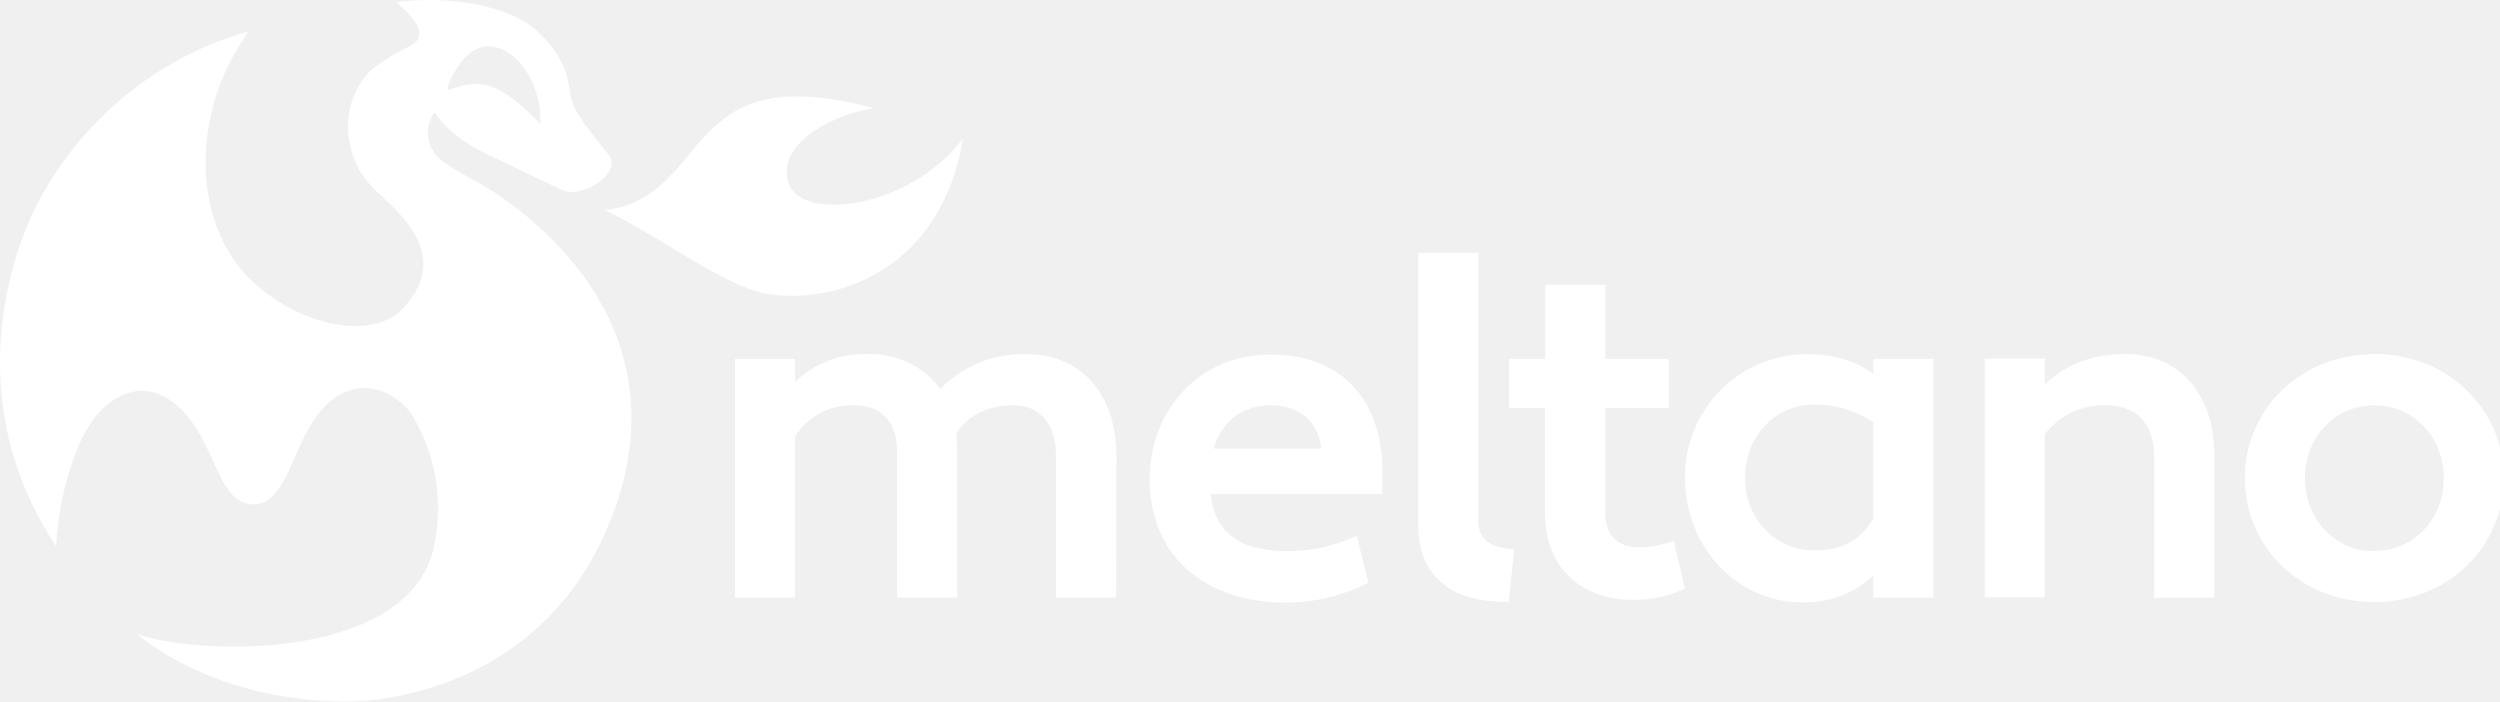
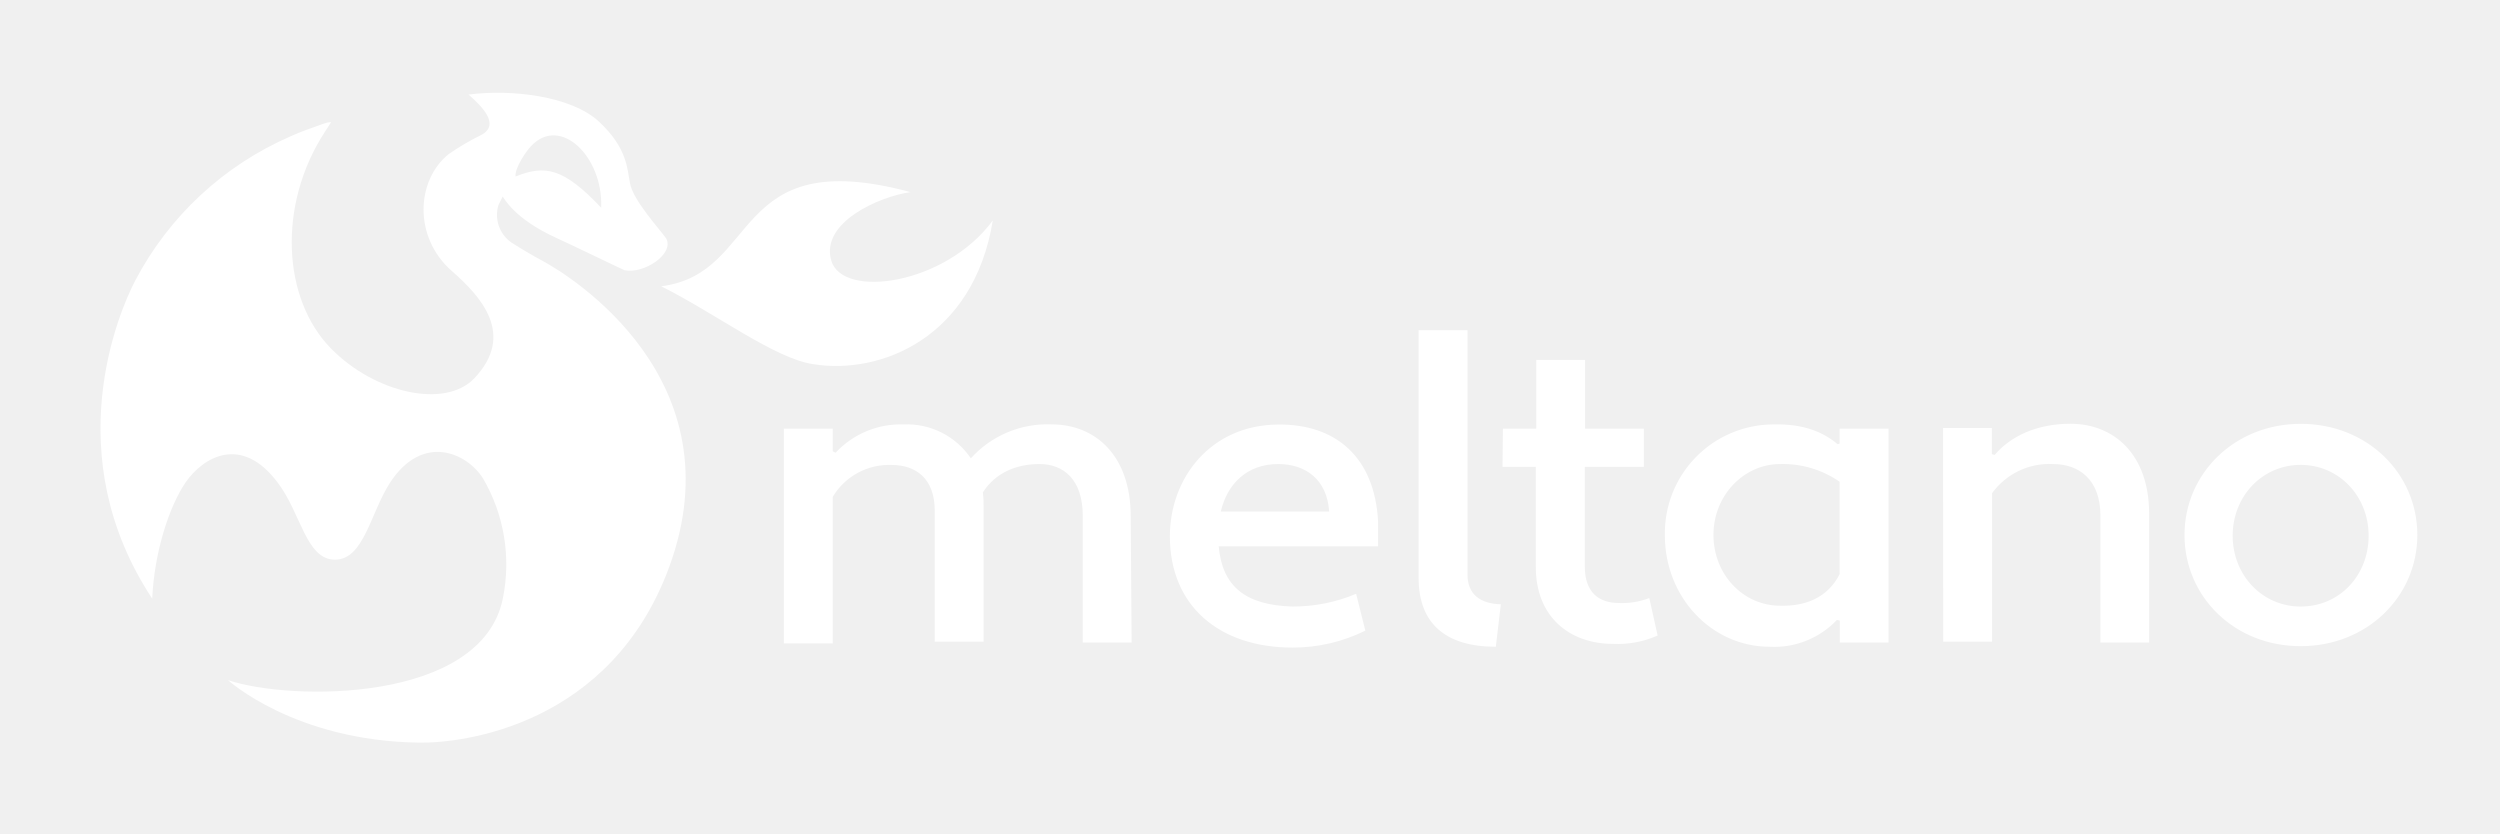
- <svg xmlns="http://www.w3.org/2000/svg" viewBox="0 0 327.17 91.86" version="1.1" id="svg10">
-   <defs id="defs14" />
+ <svg xmlns="http://www.w3.org/2000/svg" id="Layer_1" data-name="Layer 1" viewBox="0 0 600 200">
+   <defs>
+     <style>.cls-1{fill:#fff;}</style>
+   </defs>
  <g id="Layer_2" data-name="Layer 2">
-     <g id="Layer_2-2" data-name="Layer 2">
-       <path d="M145.56,77.71H138.7V59.8c0-5.08-2.69-7.26-6.06-7.26-3.19,0-6.25,1.15-8,4.05.06.67.12,1.34.12,2V77.71h-6.86V59.08c0-4.6-2.69-6.54-6.06-6.54A9.19,9.19,0,0,0,103.55,57V77.71H96.69V47.46h6.86v3.2l.37.19a12.44,12.44,0,0,1,9.61-4A10.78,10.78,0,0,1,123,51.69a14.59,14.59,0,0,1,11.39-4.84c6.25,0,11.21,4.36,11.21,12.95ZM180.4,60.53v3.63H157.86c.49,5.63,3.74,8.35,10.35,8.47a21.78,21.78,0,0,0,9-1.81L178.5,76a23.3,23.3,0,0,1-10.29,2.36c-10.28,0-17.26-5.93-17.26-15.67,0-8.29,5.81-15.68,15.18-15.8C174.46,46.85,179.85,51.63,180.4,60.53ZM158.17,59.2h15.31c-.31-4.48-3.31-6.66-7.16-6.66C161.91,52.54,159.09,55.26,158.17,59.2ZM197,78.26c-7.11,0-10.9-3.33-10.9-9.68v-35h6.85V68.09c0,2.79,1.84,4.06,4.66,4.24Zm1-30.8h4.71V37.77h6.86v9.69h8.33V52.9h-8.33V67c0,3.57,2,5.09,4.78,5.09a11.75,11.75,0,0,0,4.34-.67l1.23,5.33A15,15,0,0,1,213.59,78c-6.18,0-10.9-3.88-10.9-10.77V52.9H198Zm47.34,2.24.31-.13V47.46h6.86V77.71h-6.86V74.63l-.37-.12a12.47,12.47,0,0,1-9.49,3.81c-8.2,0-14.76-7-14.76-15.73a15.45,15.45,0,0,1,15.37-15.74C240.49,46.85,243.3,48,245.32,49.7ZM245.63,68v-13a13.94,13.94,0,0,0-8.39-2.54c-5.14,0-9.37,4.36-9.37,10.05s4.23,10,9.37,10C240.67,72.63,243.85,71.36,245.63,68Zm14.61-20.57h6.86v3.69l.37.12c2.2-2.6,5.88-4.42,10.72-4.42,6.06,0,11.08,4.3,11.08,12.71V77.71h-6.86V59.8c0-5.08-3-7.26-6.67-7.26a10.13,10.13,0,0,0-8.64,4.12v21h-6.86Zm50.46-.61c9.37,0,16.47,7,16.47,15.74s-7.1,15.73-16.47,15.73-16.42-7-16.42-15.73S301.39,46.85,310.7,46.85Zm0,25.78c5.45,0,9.61-4.36,9.61-10s-4.16-10.05-9.61-10.05-9.56,4.42-9.56,10.05S305.31,72.63,310.7,72.63Z" id="path2" style="stroke:#ffffff;stroke-opacity:1;fill:#ffffff" />
-       <path d="M126,18.14c-6.73,9.06-21.22,11.1-22.85,5.7s6.79-9.14,11.22-9.67C88.73,7.23,93.38,25.71,79.2,27.5c7.84,3.85,16,10.25,21.49,11C110.13,39.89,123.35,34.71,126,18.14Z" id="path4" style="stroke:none;stroke-opacity:1;fill:#ffffff;fill-opacity:1" />
-       <path d="M62.41,23.79A38.1,38.1,0,0,1,58,21.15a4.58,4.58,0,0,1-1.76-5.27,8.63,8.63,0,0,1,.6-1.23c.22.2,1.59,3.1,7.45,5.8,2,.94,9.43,4.53,9.69,4.59,2.69.61,7.07-2.27,5.86-4.5-.86-1.27-4.69-5.44-5.14-7.8-.36-1.92-.31-4.92-4.44-8.69C66.34.44,57.85-.59,51.89.3,53.6,1.82,56.51,4.55,53.72,6a28.9,28.9,0,0,0-4.63,2.73c-4.58,3.72-5,11.7.38,16.49,4.14,3.65,9.14,9,3.17,15.23-4.1,4.27-14,2.12-20.2-4.22-6.86-7-7.56-20.29-.89-30.62l.91-1.43a8.55,8.55,0,0,0-1,.2c-1.58.58-3.19,1.09-4.72,1.79A45.32,45.32,0,0,0,4.93,26.6C2.58,31-6.11,51.19,7.34,71.49c.35-6.57,2.35-13,4.7-16.37,2.53-3.59,7.93-6.77,13,0C28.3,59.46,29,66,33.13,66s5-6.63,7.84-10.88c4.59-7,10.83-4.25,13.07-.63a23.55,23.55,0,0,1,2.76,17C53.79,86.21,26.92,86,18,83c0,0,9.39,8.63,27,8.82,6.28.07,27.12-2.48,35.31-24.81C90,40.62,66.48,26.05,62.41,23.79Zm-1.6-16.2C64.92,3.18,71,9.1,70.73,16.25c-5.34-5.6-7.89-6.11-12.13-4.42C58.51,10.56,60.21,8.22,60.81,7.59Z" id="path6" style="fill:#ffffff" />
+     <g id="Layer_2-2" data-name="Layer 2-2">
+       <path class="cls-1" d="M271.59,154.2H259.86V123.78c0-8.67-4.59-12.41-10.37-12.41-5.44,0-10.54,2-13.6,6.8a22.78,22.78,0,0,1,.17,3.4V154H224.34V122.59c0-7.82-4.59-11-10.37-11a15.75,15.75,0,0,0-14.11,7.65v35.18H188.13V102.88h11.73v5.43l.68.34a21.36,21.36,0,0,1,16.32-6.79A18.49,18.49,0,0,1,233,110a24.74,24.74,0,0,1,19.37-8.15c10.54,0,19,7.47,19,22.09ZM330.73,125v6.12H292.49c.85,9.52,6.29,14.11,17.68,14.45a39,39,0,0,0,15.3-3.06l2.21,8.84a39.08,39.08,0,0,1-17.51,4.07c-17.51,0-29.4-10-29.4-26.68,0-14.11,9.85-26.68,25.83-26.85C320.71,101.69,329.88,109.84,330.73,125ZM293,122.76h26c-.51-7.65-5.61-11.39-12.24-11.39C299.29,111.37,294.53,116.13,293,122.76ZM359,155.22c-12.07,0-18.53-5.6-18.53-16.48V79.25h11.73v58.64c0,4.76,3.06,7,8,7.14Zm1.7-52.34h8V86.39h11.72v16.49h14.11v9.17H380.36v24c0,6.12,3.4,8.67,8.16,8.67a17.88,17.88,0,0,0,7.31-1.19l2,9a23.59,23.59,0,0,1-10.71,2c-10.53,0-18.52-6.62-18.52-18.35V112.05h-8ZM441,106.62l.51-.17v-3.57h11.73V154.2H441.55v-5.26l-.68-.17a20.67,20.67,0,0,1-16.15,6.45c-13.93,0-25.15-11.89-25.15-26.68a26.11,26.11,0,0,1,25.83-26.68h.34c7.14-.17,11.9,1.87,15.3,4.76Zm.51,31.1v-22.1a23.9,23.9,0,0,0-14.28-4.25c-8.66,0-16,7.48-16,17s7.14,17,16,17C433.22,145.54,438.66,143.5,441.55,137.72Zm24.82-35h11.72V109l.68.17c3.74-4.41,10-7.47,18.19-7.47,10.37,0,18.87,7.3,18.87,21.58V154.2H504.1V123.78c0-8.67-5.1-12.41-11.39-12.41a17,17,0,0,0-14.62,7V154H466.37Zm85.83-1c16,0,28,11.89,28,26.68s-12.07,26.68-28,26.68-27.88-11.89-27.88-26.68,12.07-26.68,27.88-26.68Zm0,43.85c9.35,0,16.31-7.48,16.31-17s-7.13-17-16.31-17-16.32,7.48-16.32,17,7.14,17,16.32,17Z" />
+       <path class="cls-1" d="M238.27,52.91c-11.38,15.46-36,18.86-38.75,9.68s11.56-15.46,19-16.48c-43.51-11.73-35.69,19.54-59.83,22.6,13.26,6.63,27.2,17.34,36.54,18.7C211.25,90,233.69,81.12,238.27,52.91Z" />
+       <path class="cls-1" d="M130.18,62.59c-2.55-1.36-5.1-2.89-7.48-4.41a8.07,8.07,0,0,1-3.06-9l1-2c.34.34,2.72,5.27,12.75,9.86,3.4,1.53,16,7.64,16.48,7.81,4.59,1,12.07-3.91,10-7.64-1.53-2.21-8-9.18-8.67-13.26-.68-3.23-.51-8.33-7.48-14.79-6.62-6.12-21.07-7.82-31.27-6.46,2.89,2.55,7.82,7.14,3.06,9.69a59,59,0,0,0-7.82,4.59c-7.82,6.29-8.5,19.89.68,28,7,6.12,15.47,15.3,5.44,25.84-7,7.31-23.79,3.57-34.33-7.14-11.73-11.9-12.92-34.5-1.53-52l1.53-2.38a6,6,0,0,0-1.7.34c-2.72,1-5.44,1.87-8,3.06A76.53,76.53,0,0,0,32.45,67.35c-3.91,7.48-18.7,41.81,4.08,76.32.51-11.22,4.08-22.1,8-27.88,4.24-6.12,13.42-11.55,22.09,0,5.61,7.31,6.8,18.53,13.77,18.53s8.5-11.22,13.25-18.53c7.82-11.89,18.36-7.14,22.27-1a40.86,40.86,0,0,1,4.76,28.9c-5.1,25-50.82,24.64-65.95,19.54,0,0,16,14.62,45.89,15,10.71.17,46.06-4.25,60-42.15C177.09,91.15,137.15,66.33,130.18,62.59Zm-2.72-27.53c7-7.48,17.33,2.55,16.82,14.79-9-9.52-13.42-10.37-20.56-7.48C123.55,40.16,126.44,36.08,127.46,35.06Z" />
    </g>
  </g>
-   <path style="fill:#ffffff;stroke-width:0.29;stroke-miterlimit:4;stroke-dasharray:none;fill-opacity:1;stroke:none" d="m 101.025,38.427 c -2.623,-0.407 -5.676,-1.81 -11.582,-5.322 -2.092,-1.244 -5.088,-2.985 -6.657,-3.867 l -2.853,-1.605 1.547,-0.458 c 2.619,-0.776 4.377,-2.019 7.099,-5.017 6.187,-6.815 7.759,-7.999 11.92,-8.98 2.391,-0.564 6.525,-0.43 10.351,0.334 l 2.567,0.513 -2.31,0.775 c -5.333,1.789 -8.195,4.483 -8.195,7.715 0,1.774 0.705,2.897 2.316,3.691 1.108,0.546 1.765,0.643 4.216,0.62 2.451,-0.023 3.325,-0.17 5.618,-0.948 3.456,-1.172 6.226,-2.793 8.66,-5.066 l 1.923,-1.797 -0.214,1.161 c -0.333,1.807 -1.997,6.026 -3.093,7.843 -2.856,4.735 -7.859,8.448 -13.273,9.851 -1.842,0.477 -6.483,0.799 -8.04,0.557 z" id="path109" />
-   <path style="fill:#ffffff;stroke-width:0.29;fill-opacity:1;stroke:none;stroke-opacity:1" d="M 96.816,62.56 V 47.609 h 3.338 3.338 v 1.548 c 0,0.852 0.084,1.632 0.187,1.735 0.103,0.103 0.62,-0.193 1.15,-0.658 2.633,-2.312 5.67,-3.33 9.4,-3.152 3.078,0.147 5.236,1.086 7.345,3.195 0.768,0.768 1.474,1.396 1.568,1.396 0.094,0 0.729,-0.514 1.411,-1.143 2.637,-2.431 6.324,-3.659 10.305,-3.432 4.752,0.27 7.943,2.554 9.577,6.853 0.947,2.492 1.168,5.96 0.962,15.067 l -0.193,8.491 h -3.13 -3.13 l -0.09,-10.088 -0.09,-10.088 -0.82,-1.67 c -0.625,-1.273 -1.128,-1.85 -2.116,-2.429 -1.199,-0.703 -1.497,-0.751 -3.97,-0.64 -2.281,0.102 -2.904,0.245 -4.241,0.975 -0.862,0.471 -1.887,1.256 -2.277,1.745 l -0.71,0.89 0.04,10.653 0.04,10.653 h -3.338 -3.338 l -0.086,-10.523 -0.086,-10.523 -0.794,-1.351 c -1.112,-1.892 -2.589,-2.568 -5.611,-2.568 -1.929,1.92e-4 -2.587,0.134 -4.045,0.826 -0.961,0.456 -2.23,1.366 -2.83,2.033 l -1.089,1.207 v 10.45 10.45 h -3.338 -3.338 z" id="path148" />
-   <path style="fill:#ffffff;stroke-width:0.29" d="m 164.166,77.892 c -1.69,-0.28 -4.613,-1.372 -6.122,-2.286 -3.212,-1.947 -5.4,-4.936 -6.36,-8.69 -2.732,-10.682 5.026,-20.477 15.676,-19.789 8.065,0.52 12.773,5.804 12.773,14.334 v 2.697 h -11.214 -11.214 l 0.19,1.234 c 0.507,3.289 2.737,5.848 5.927,6.802 3.096,0.926 9.334,0.485 12.838,-0.907 0.357,-0.142 0.566,0.311 1.037,2.246 l 0.59,2.424 -1.618,0.623 c -2.861,1.101 -5.225,1.505 -8.585,1.468 -1.756,-0.019 -3.52,-0.089 -3.919,-0.155 z m 9.249,-20.039 c -0.329,-1.763 -1.393,-3.353 -2.916,-4.362 -1.041,-0.689 -1.56,-0.815 -3.727,-0.901 -3.058,-0.121 -4.929,0.548 -6.552,2.345 -1.009,1.116 -2.131,3.171 -2.144,3.924 -0.005,0.281 1.744,0.363 7.794,0.363 h 7.801 z" id="path187" />
-   <path style="fill:#ffffff;stroke-width:0.29" d="m 192.915,77.626 c -2.088,-0.561 -4.117,-1.891 -5.061,-3.318 -1.59,-2.403 -1.625,-2.89 -1.625,-22.551 V 33.675 h 3.338 3.338 l 0.004,17.926 c 0.003,13.65 0.09,18.093 0.363,18.624 0.51,0.992 1.741,1.826 2.995,2.03 0.592,0.096 1.075,0.274 1.072,0.396 -0.003,0.121 -0.097,1.395 -0.209,2.83 l -0.204,2.61 -1.212,-0.019 c -0.667,-0.011 -1.926,-0.211 -2.799,-0.446 z" id="path226" />
-   <path style="fill:#ffffff;stroke-width:0.29" d="m 210.116,77.38 c -3.05,-0.953 -5.386,-3.078 -6.533,-5.942 -0.61,-1.523 -0.655,-2.126 -0.748,-10.111 l -0.099,-8.491 h -2.303 -2.303 v -2.613 -2.613 h 2.322 2.322 V 42.819 38.03 h 3.338 3.338 v 4.79 4.79 h 4.209 4.209 v 2.613 2.613 h -4.209 -4.209 v 7.892 c 0,7.27 0.045,7.985 0.574,9.078 0.804,1.661 2.028,2.313 4.361,2.325 1.038,0.005 2.42,-0.086 3.072,-0.204 l 1.185,-0.213 0.506,2.354 c 0.278,1.295 0.398,2.462 0.266,2.593 -0.99,0.988 -6.964,1.449 -9.301,0.719 z" id="path265" />
-   <path style="fill:#ffffff;stroke-width:0.29" d="m 232.127,77.632 c -4.803,-1.292 -8.832,-5.463 -10.353,-10.717 -0.724,-2.503 -0.668,-6.702 0.122,-9.165 1.205,-3.755 4.178,-7.257 7.649,-9.009 4.721,-2.383 10.76,-2.205 14.751,0.436 0.6,0.397 1.171,0.643 1.268,0.546 0.097,-0.097 0.177,-0.612 0.177,-1.144 v -0.968 h 3.338 3.338 v 14.951 14.951 h -3.338 -3.338 v -1.597 c 0,-0.878 -0.065,-1.597 -0.144,-1.597 -0.079,0 -0.941,0.586 -1.915,1.303 -3.127,2.302 -7.587,3.078 -11.555,2.011 z m 8.959,-5.516 c 1.158,-0.344 1.939,-0.852 3.106,-2.018 l 1.559,-1.559 -0.078,-6.908 -0.078,-6.908 -1.515,-0.812 c -0.834,-0.447 -2.466,-1.014 -3.629,-1.26 -6.758,-1.433 -12.126,2.396 -12.626,9.006 -0.167,2.207 0.354,4.718 1.295,6.244 1.243,2.015 3.445,3.751 5.589,4.405 1.276,0.39 4.779,0.286 6.377,-0.188 z" id="path304" />
-   <path style="fill:#ffffff;stroke-width:0.29" d="M 260.255,62.56 V 47.609 h 3.338 3.338 v 1.887 c 0,1.217 0.117,1.887 0.33,1.887 0.182,0 0.91,-0.534 1.618,-1.186 3.304,-3.046 9.719,-4.092 13.758,-2.243 2.986,1.367 4.718,3.439 5.811,6.949 0.493,1.584 0.547,2.787 0.547,12.182 v 10.425 h -3.176 -3.176 l -0.09,-10.088 c -0.08,-8.965 -0.148,-10.217 -0.612,-11.245 -1.189,-2.637 -2.947,-3.617 -6.507,-3.626 -3.021,-0.008 -5.043,0.711 -7.037,2.504 l -1.466,1.318 v 10.569 10.569 h -3.338 -3.338 z" id="path343" />
-   <path style="fill:#ffffff;stroke-width:0.29" d="m 306.646,77.661 c -7.193,-1.828 -12.134,-7.978 -12.134,-15.101 0,-8.652 7.198,-15.502 16.315,-15.526 4.247,-0.011 8.553,1.708 11.469,4.58 3.201,3.152 4.573,6.436 4.573,10.946 0,6.86 -3.797,12.113 -10.55,14.595 -2.442,0.898 -7.16,1.144 -9.673,0.505 z m 5.565,-5.104 c 3.353,-0.544 5.544,-2.156 7.192,-5.29 0.72,-1.37 0.796,-1.802 0.798,-4.562 0.002,-2.702 -0.086,-3.237 -0.776,-4.709 -1.031,-2.199 -3.01,-4.09 -5.109,-4.881 -2.449,-0.923 -5.989,-0.728 -8.151,0.45 -3.298,1.797 -5.061,4.93 -5.061,8.995 0,2.858 0.761,5.029 2.424,6.919 1.439,1.635 2.626,2.381 4.65,2.926 1.952,0.525 1.775,0.518 4.032,0.152 z" id="path382" />
</svg>
